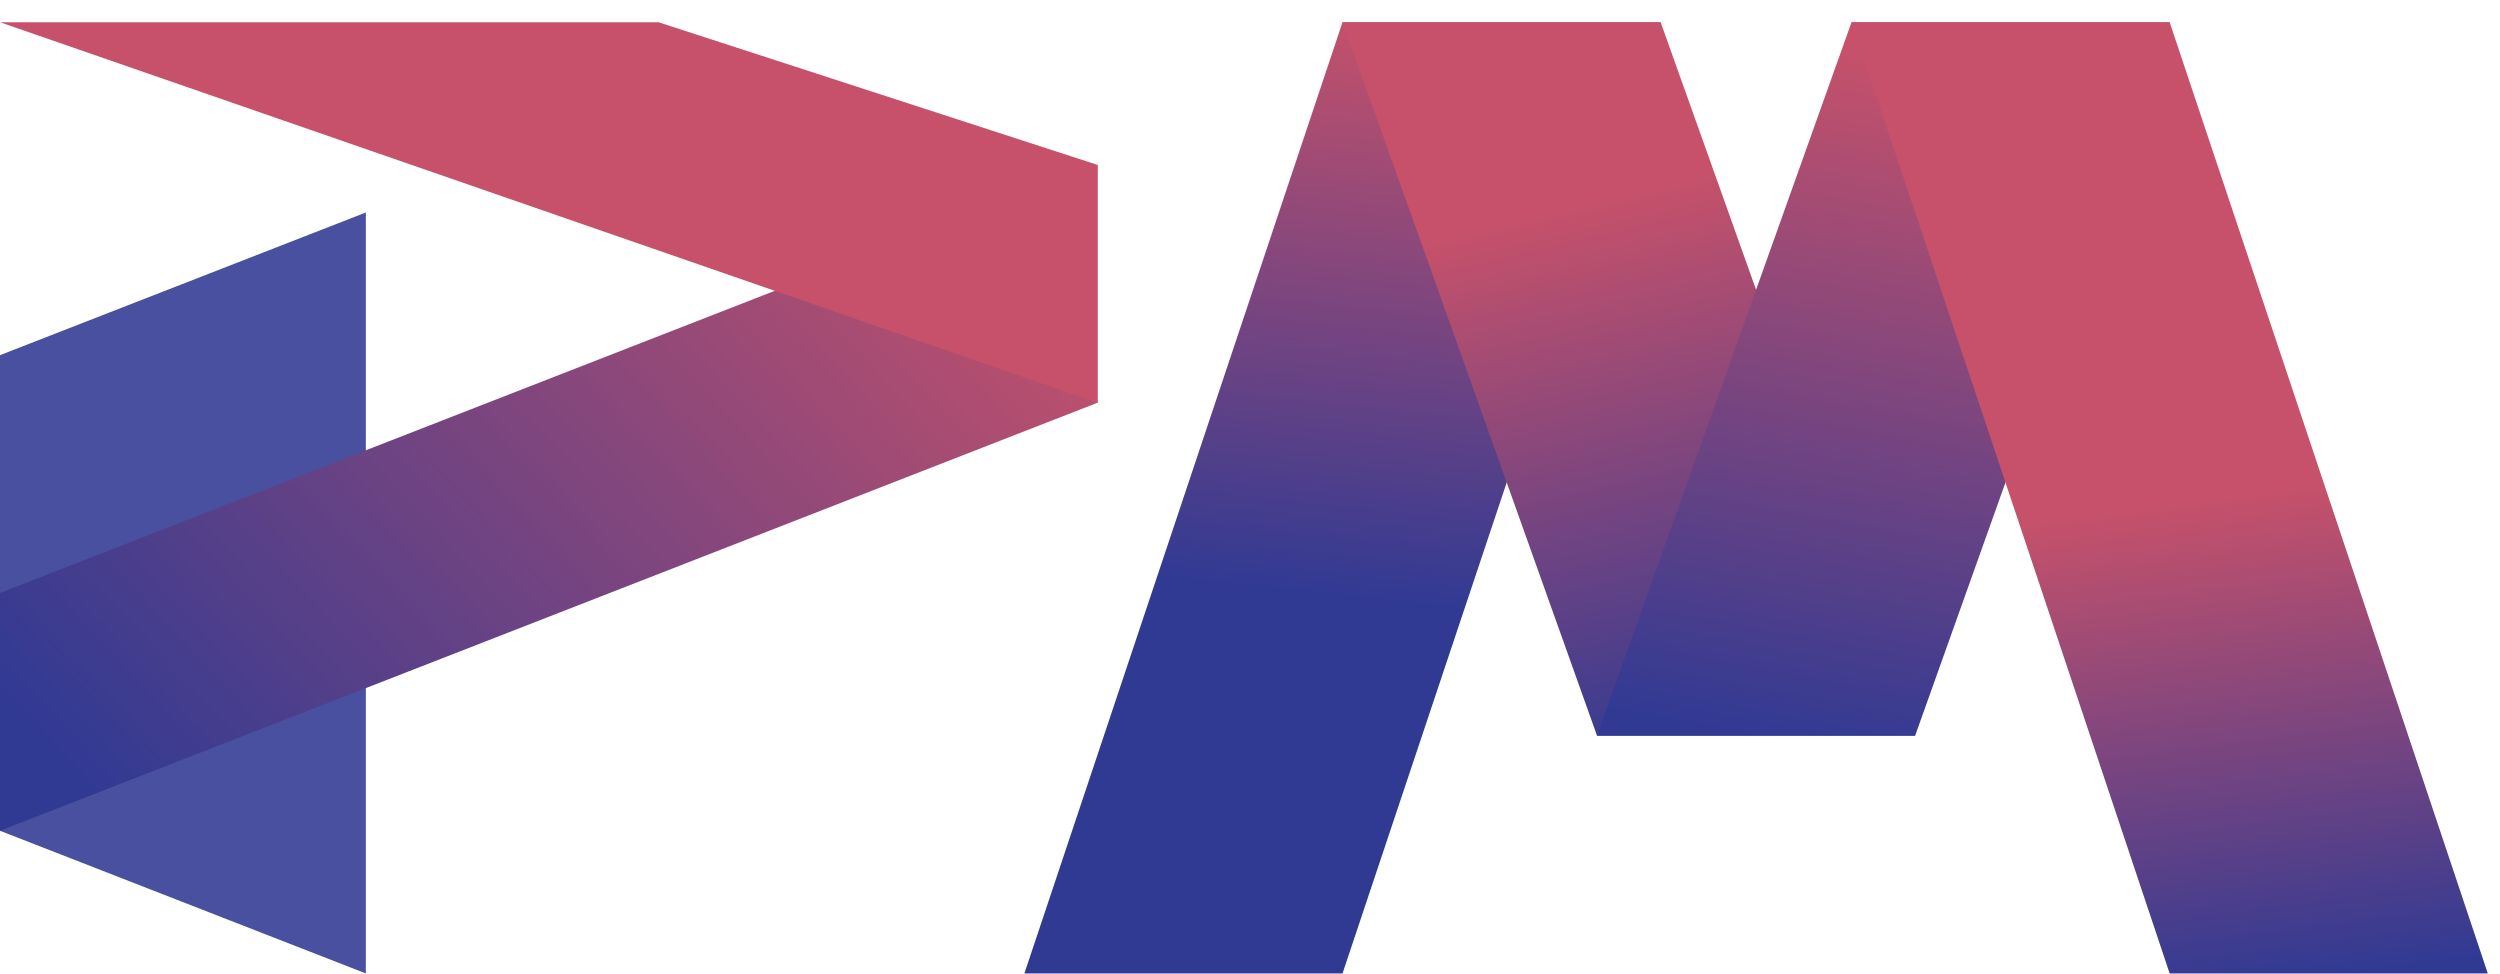
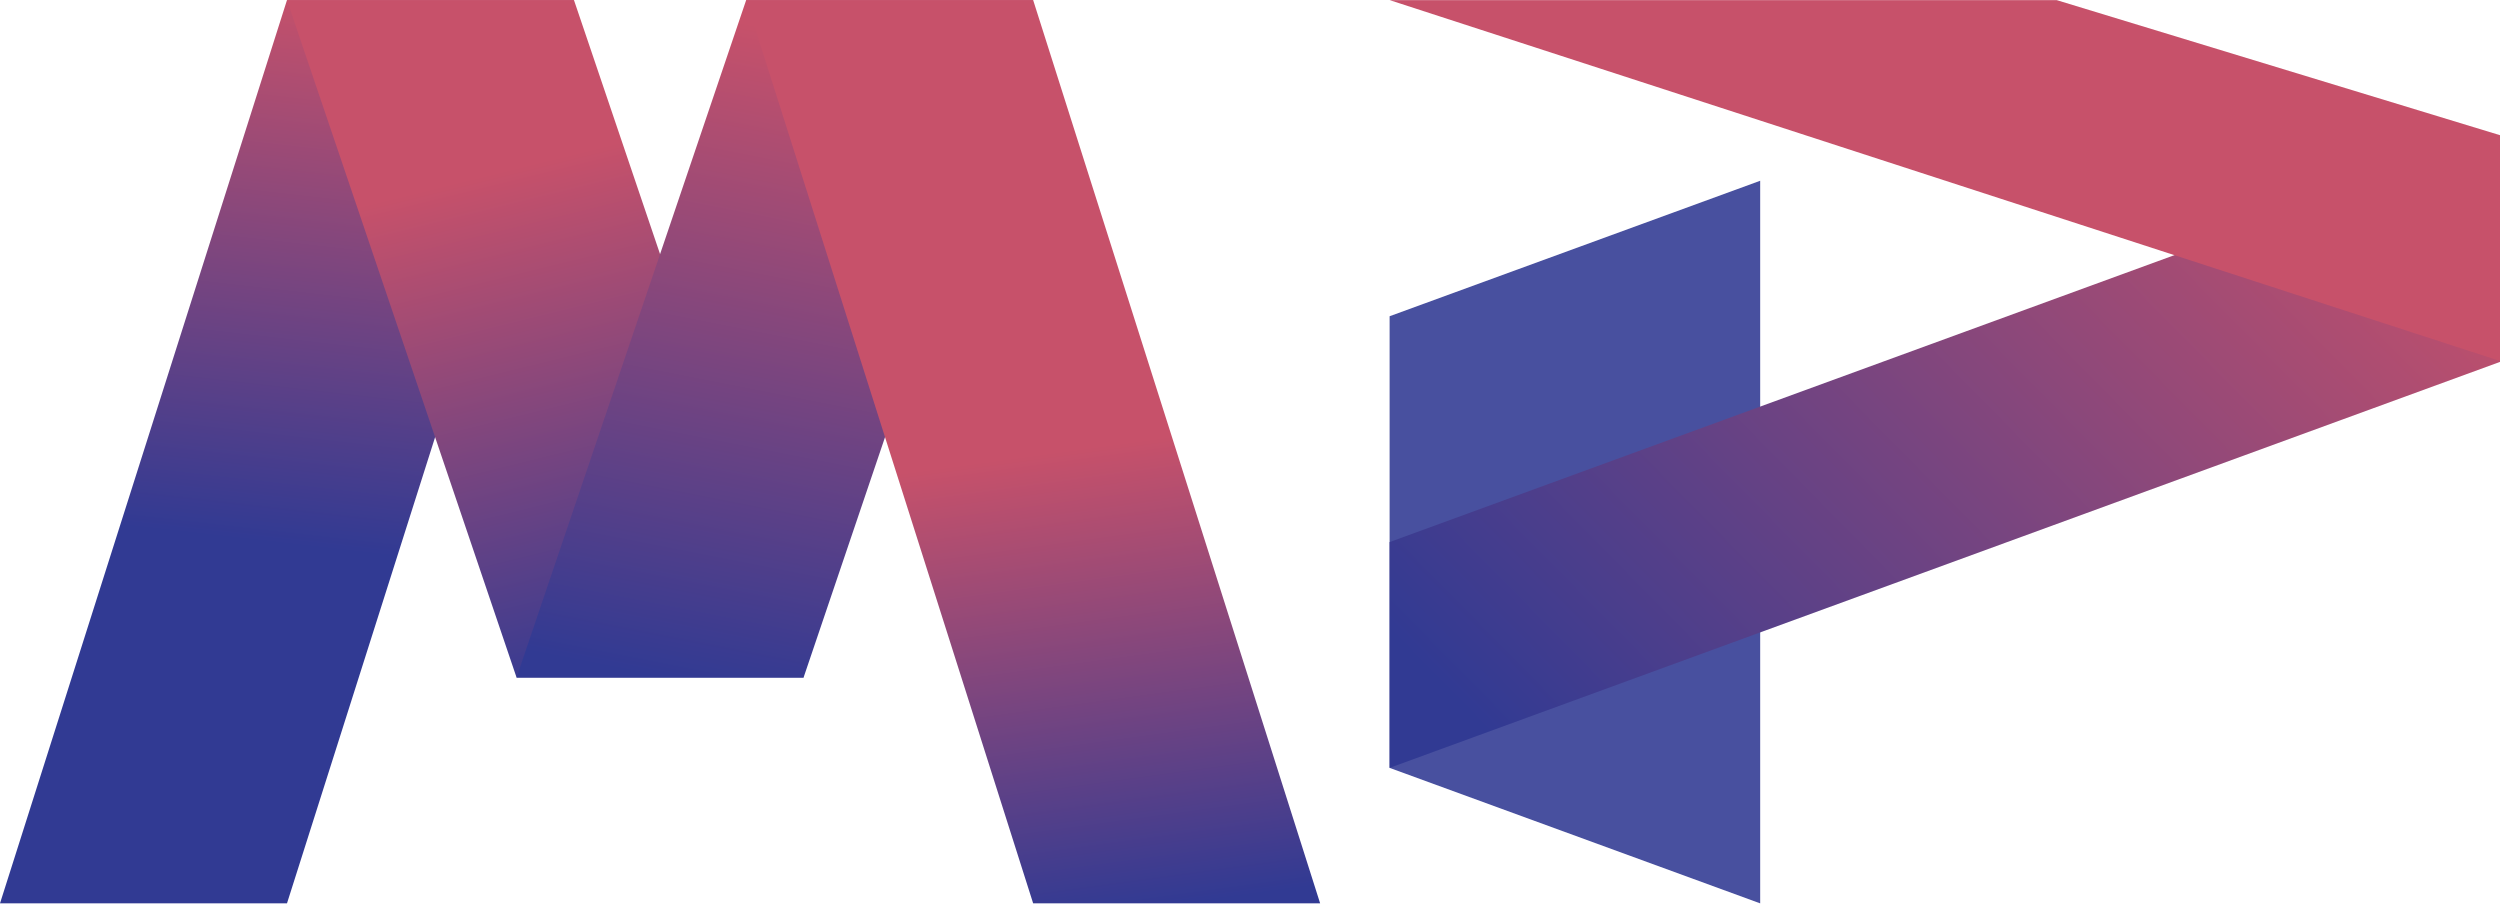
- <svg xmlns="http://www.w3.org/2000/svg" xmlns:xlink="http://www.w3.org/1999/xlink" width="226mm" height="88mm" viewBox="0 0 226 88" version="1.1" id="svg8">
+ <svg xmlns="http://www.w3.org/2000/svg" xmlns:xlink="http://www.w3.org/1999/xlink" width="238mm" height="86mm" viewBox="0 0 238 86" version="1.1" id="svg8">
  <defs id="defs2">
    <linearGradient id="linearGradient856">
      <stop style="stop-color:#313a93;stop-opacity:1" offset="0" id="stop852" />
      <stop style="stop-color:#c7516a;stop-opacity:1" offset="1" id="stop854" />
    </linearGradient>
-     <linearGradient xlink:href="#linearGradient856" id="linearGradient858" x1="0" y1="197.781" x2="99.219" y2="138.25" gradientUnits="userSpaceOnUse" gradientTransform="matrix(1,0,0,0.6499999,-4.9999961e-7,142.6453)" />
-     <linearGradient xlink:href="#linearGradient856" id="linearGradient900" x1="168.672" y1="204.396" x2="145.852" y2="131.635" gradientUnits="userSpaceOnUse" gradientTransform="matrix(0.8695652,0,0,0.6499999,12.0788,142.6453)" />
-     <linearGradient xlink:href="#linearGradient856" id="linearGradient908" x1="168.672" y1="204.396" x2="191.823" y2="111.792" gradientUnits="userSpaceOnUse" gradientTransform="matrix(0.8695652,0,0,0.6499999,12.0788,142.6453)" />
-     <linearGradient xlink:href="#linearGradient856" id="linearGradient951" x1="119.062" y1="244.083" x2="132.292" y2="164.708" gradientUnits="userSpaceOnUse" gradientTransform="matrix(1,0,0,0.6499999,0,103.95)" />
-     <linearGradient xlink:href="#linearGradient856" id="linearGradient959" x1="211.667" y1="297" x2="198.438" y2="230.854" gradientUnits="userSpaceOnUse" gradientTransform="matrix(1,0,0,0.6499999,0,103.95)" />
+     <linearGradient xlink:href="#linearGradient856" id="linearGradient858" x1="0" y1="197.781" x2="99.219" y2="138.25" gradientUnits="userSpaceOnUse" gradientTransform="matrix(1.066667,0,0,0.6499999,132.2917,142.6453)" />
+     <linearGradient xlink:href="#linearGradient856" id="linearGradient900" x1="168.672" y1="204.396" x2="145.852" y2="131.635" gradientUnits="userSpaceOnUse" gradientTransform="matrix(0.8260869,0,0,0.6499999,-76.49909,142.6453)" />
+     <linearGradient xlink:href="#linearGradient856" id="linearGradient908" x1="168.672" y1="204.396" x2="191.823" y2="111.792" gradientUnits="userSpaceOnUse" gradientTransform="matrix(0.8260869,0,0,0.6499999,-76.49909,142.6453)" />
+     <linearGradient xlink:href="#linearGradient856" id="linearGradient951" x1="119.062" y1="244.083" x2="132.292" y2="164.708" gradientUnits="userSpaceOnUse" gradientTransform="matrix(0.95,0,0,0.6499999,-87.97396,103.95)" />
+     <linearGradient xlink:href="#linearGradient856" id="linearGradient959" x1="211.667" y1="297" x2="198.438" y2="230.854" gradientUnits="userSpaceOnUse" gradientTransform="matrix(0.95,0,0,0.6499999,-87.97396,103.95)" />
  </defs>
-   <g id="layer8" transform="translate(0,-209)">
+   <g id="layer8" transform="translate(0,-211)">
    <g id="layer1" style="display:inline">
-       <path style="fill:#313a93;fill-opacity:0.886;stroke:none;stroke-width:0.213px;stroke-linecap:butt;stroke-linejoin:miter;stroke-opacity:1" d="M -4.9999961e-7,284.102 33.073,297 l 1e-6,-68.792 L -4.9999961e-7,241.107 Z" id="path817" />
+       <path style="fill:#313a93;fill-opacity:0.886;stroke:none;stroke-width:0.22px;stroke-linecap:butt;stroke-linejoin:miter;stroke-opacity:1" d="M 132.292,284.102 167.569,297 v -68.792 l -35.278,12.898 z" id="path817" />
    </g>
    <g id="layer2" style="display:inline">
-       <path style="fill:url(#linearGradient858);fill-opacity:1;stroke:none;stroke-width:0.213px;stroke-linecap:butt;stroke-linejoin:miter;stroke-opacity:0.138" d="M -4.9999961e-7,284.102 99.219,245.406 v -21.497 L -4.9999961e-7,262.604 Z" id="path820" />
+       <path style="fill:url(#linearGradient858);fill-opacity:1;stroke:none;stroke-width:0.22px;stroke-linecap:butt;stroke-linejoin:miter;stroke-opacity:0.138" d="m 132.292,284.102 105.833,-38.695 v -21.497 l -105.833,38.695 z" id="path820" />
    </g>
    <g id="layer3" style="display:inline">
-       <path style="fill:#c7516a;fill-opacity:1;stroke:none;stroke-width:0.213px;stroke-linecap:butt;stroke-linejoin:miter;stroke-opacity:1" d="M 99.219,245.406 -4.9999961e-7,211.01 H 59.531 l 39.688,12.898 z" id="path842" />
+       <path style="fill:#c7516a;fill-opacity:1;stroke:none;stroke-width:0.22px;stroke-linecap:butt;stroke-linejoin:miter;stroke-opacity:1" d="M 238.125,245.406 132.292,211.01 h 63.5 l 42.333,12.898 z" id="path842" />
    </g>
  </g>
-   <g id="layer9" transform="translate(0,-209)">
+   <g id="layer9" transform="translate(0,-211)">
    <g id="layer4" style="display:inline">
-       <path style="fill:url(#linearGradient951);fill-opacity:1;stroke:none;stroke-width:0.199px;stroke-linecap:butt;stroke-linejoin:miter;stroke-opacity:0.886" d="m 92.604,297 28.759,-85.99 h 28.759 l -28.759,85.99 z" id="path883" />
+       <path style="fill:url(#linearGradient951);fill-opacity:1;stroke:none;stroke-width:0.194px;stroke-linecap:butt;stroke-linejoin:miter;stroke-opacity:0.886" d="M 0,297 27.321,211.01 H 54.642 L 27.321,297 Z" id="path883" />
    </g>
    <g id="layer5" style="display:inline">
-       <path style="fill:url(#linearGradient900);fill-opacity:1;stroke:none;stroke-width:0.199px;stroke-linecap:butt;stroke-linejoin:miter;stroke-opacity:1" d="m 121.363,211.01 23.007,64.492 h 28.759 l -23.007,-64.492 z" id="path886" />
+       <path style="fill:url(#linearGradient900);fill-opacity:1;stroke:none;stroke-width:0.194px;stroke-linecap:butt;stroke-linejoin:miter;stroke-opacity:1" d="M 27.321,211.01 49.178,275.503 H 76.499 L 54.642,211.01 Z" id="path886" />
    </g>
    <g id="layer6" style="display:inline">
-       <path style="fill:url(#linearGradient908);fill-opacity:1;stroke:none;stroke-width:0.199px;stroke-linecap:butt;stroke-linejoin:miter;stroke-opacity:1" d="m 144.37,275.503 23.007,-64.492 h 28.759 l -23.007,64.492 z" id="path889" />
+       <path style="fill:url(#linearGradient908);fill-opacity:1;stroke:none;stroke-width:0.194px;stroke-linecap:butt;stroke-linejoin:miter;stroke-opacity:1" d="M 49.178,275.503 71.035,211.01 H 98.356 L 76.499,275.503 Z" id="path889" />
    </g>
    <g id="layer7" style="display:inline">
-       <path style="fill:url(#linearGradient959);fill-opacity:1;stroke:none;stroke-width:0.199px;stroke-linecap:butt;stroke-linejoin:miter;stroke-opacity:1" d="m 167.378,211.01 28.759,85.99 h 28.759 l -28.759,-85.99 z" id="path892" />
+       <path style="fill:url(#linearGradient959);fill-opacity:1;stroke:none;stroke-width:0.194px;stroke-linecap:butt;stroke-linejoin:miter;stroke-opacity:1" d="M 71.035,211.01 98.356,297 H 125.677 L 98.356,211.01 Z" id="path892" />
    </g>
  </g>
</svg>
